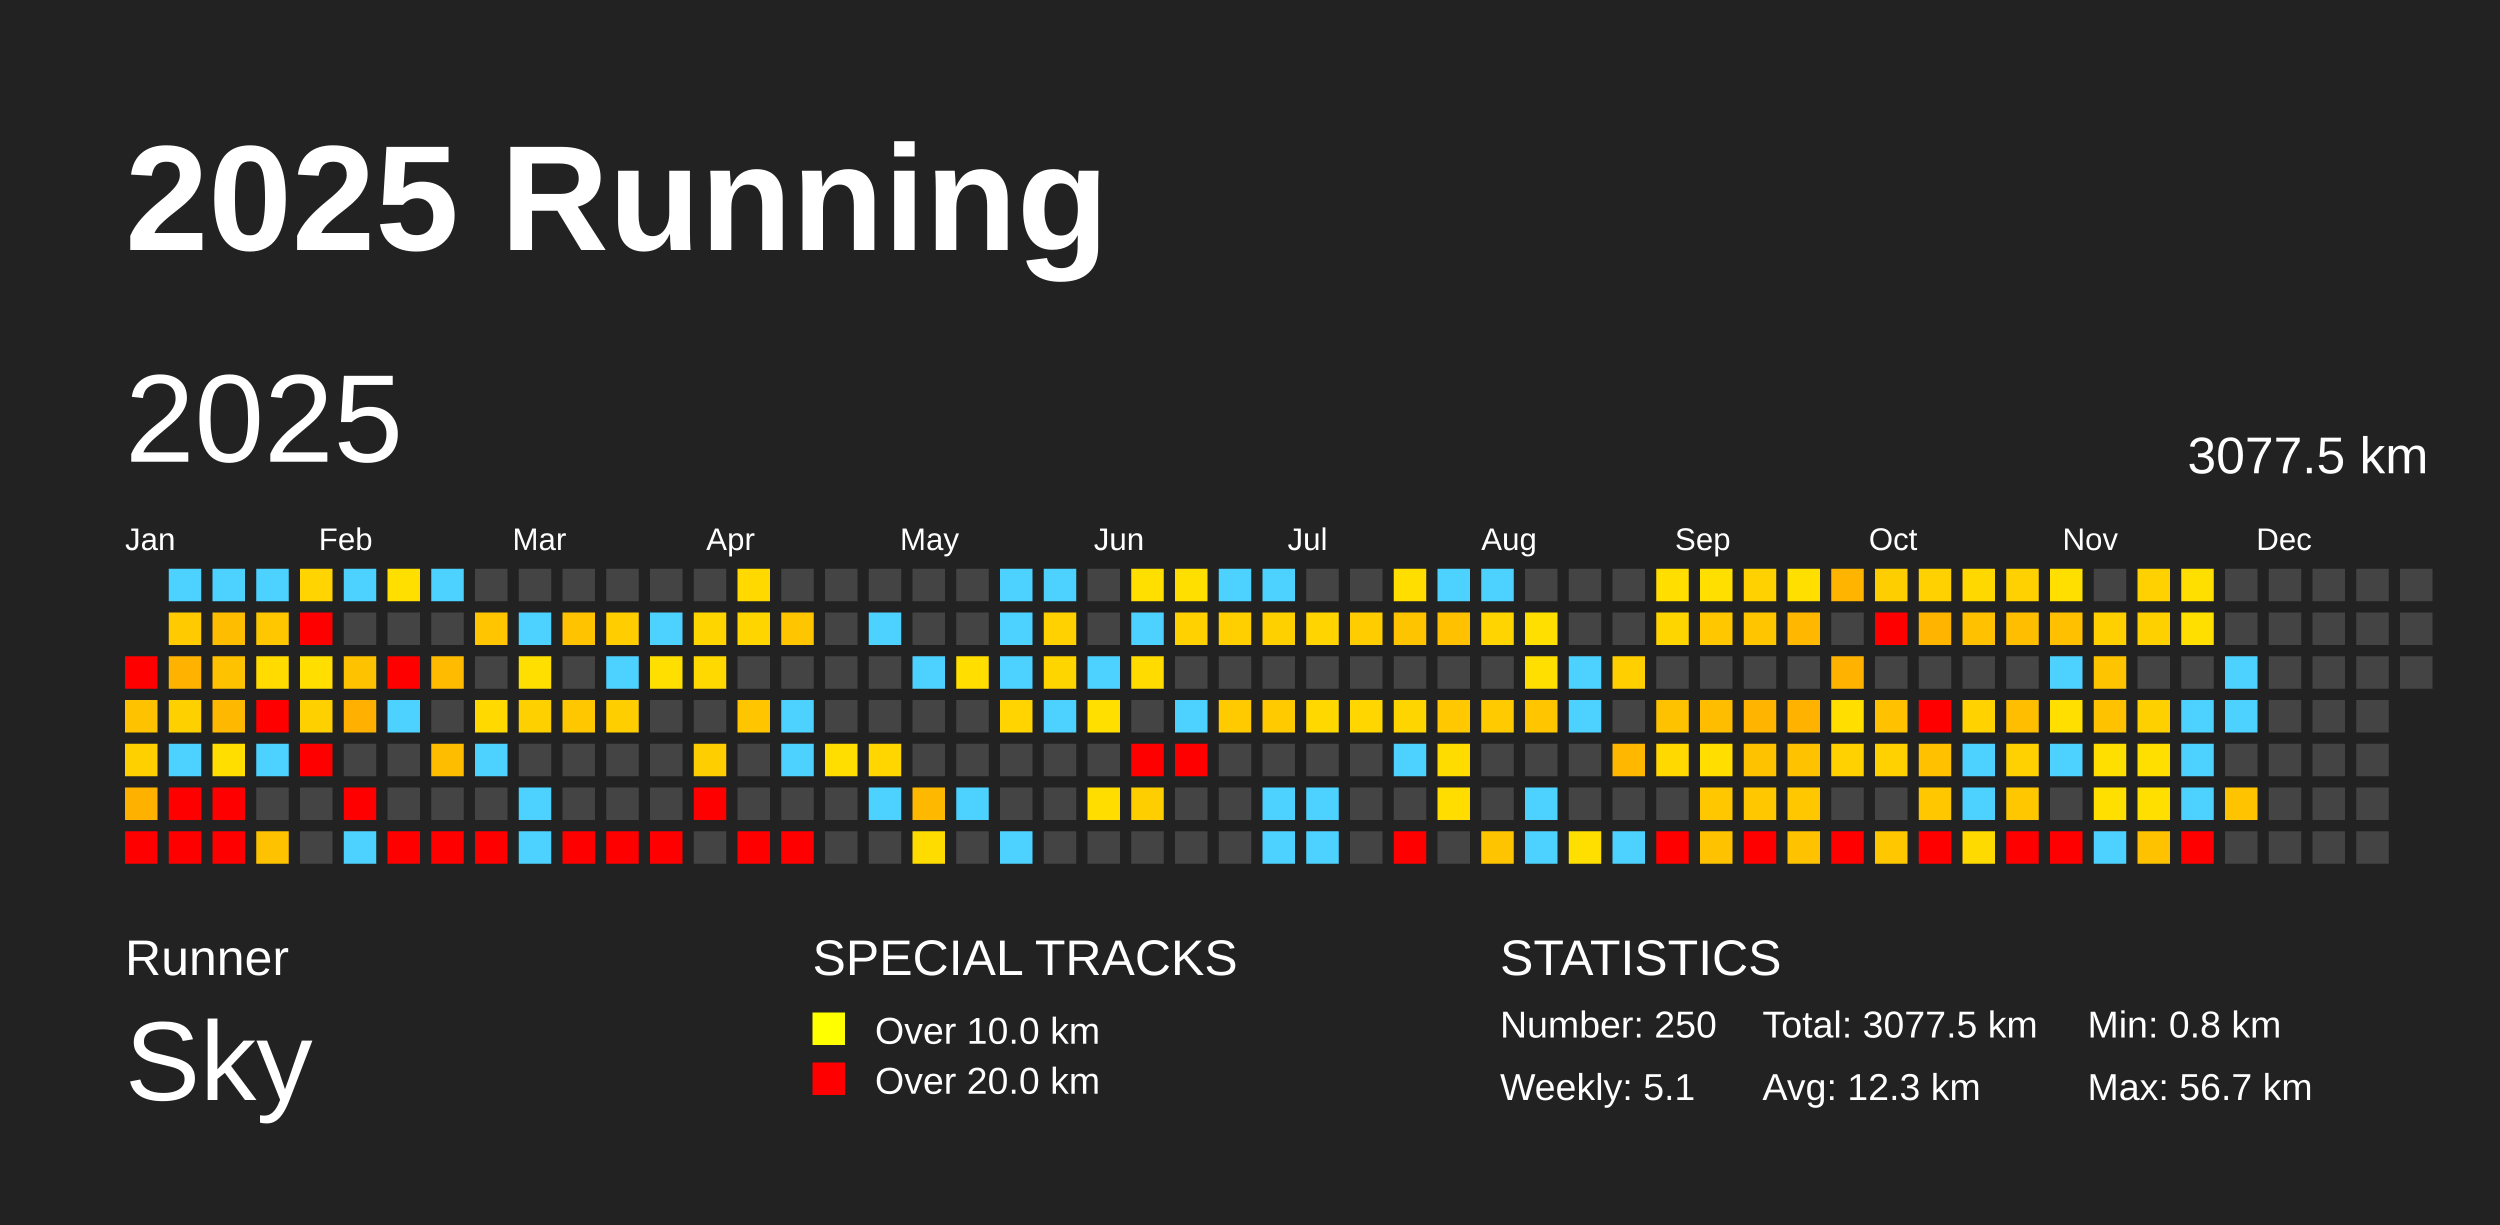
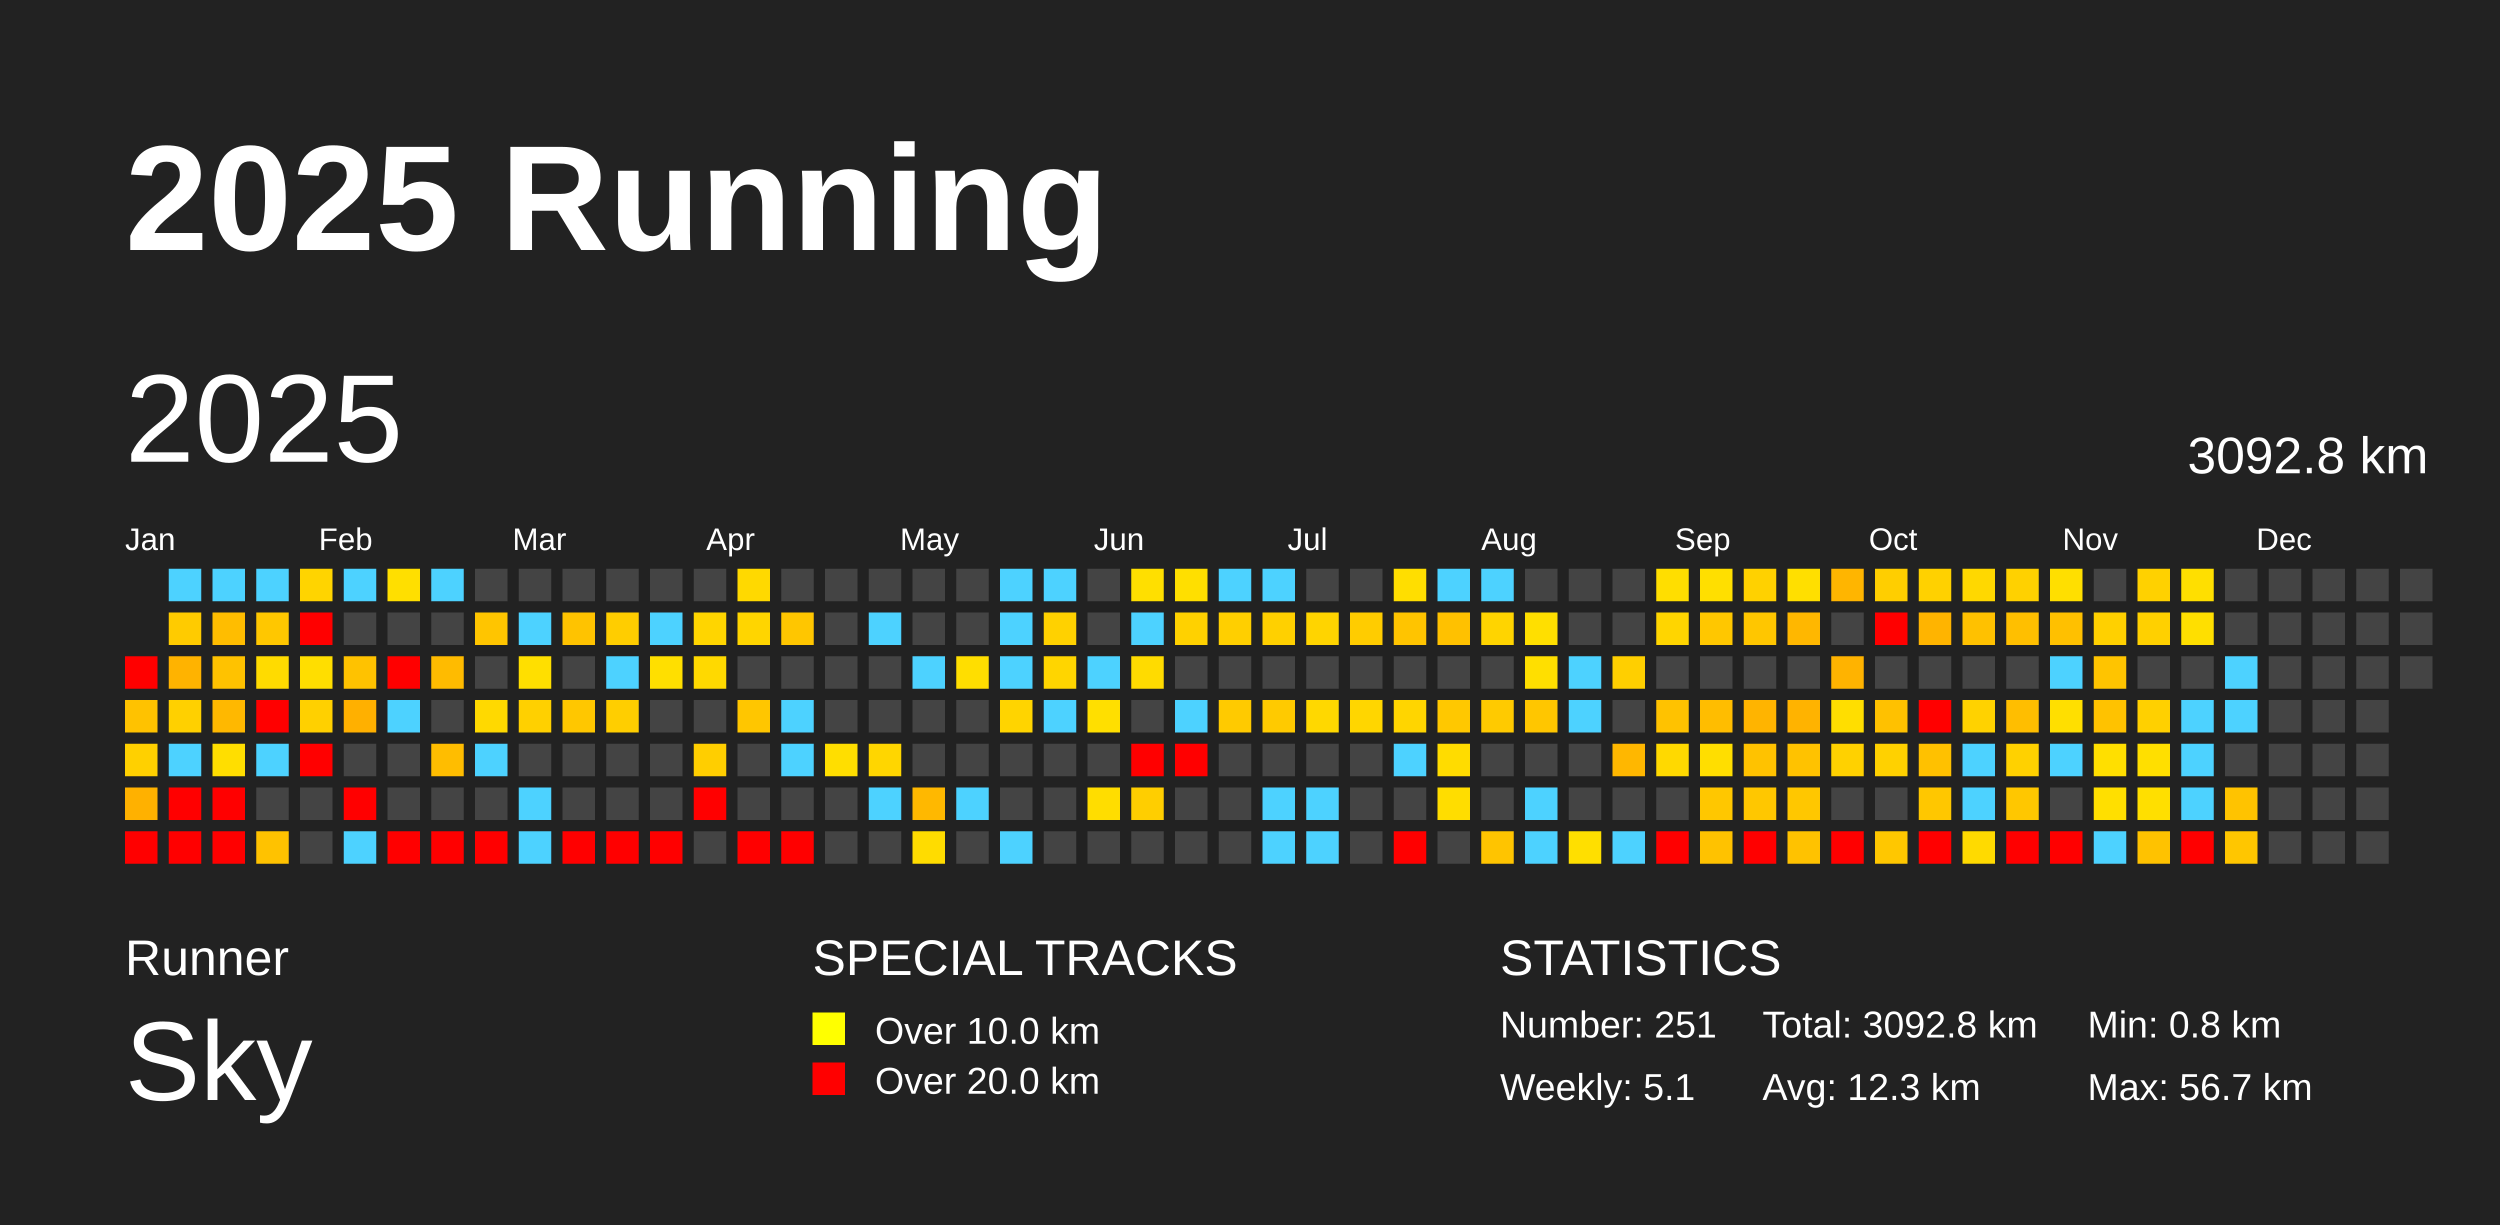
<svg xmlns="http://www.w3.org/2000/svg" baseProfile="full" height="98mm" version="1.1" viewBox="0,0,200,98" width="200mm">
  <defs />
  <rect fill="#222222" height="98" width="200" x="0" y="0" />
  <text fill="#FFFFFF" style="font-size:12px; font-family:Arial; font-weight:bold;" x="10" y="20">2025 Running</text>
  <text fill="#FFFFFF" style="font-size:4px; font-family:Arial" x="10" y="78">Runner</text>
  <text fill="#FFFFFF" style="font-size:9px; font-family:Arial" x="10" y="88">Sky</text>
  <text fill="#FFFFFF" style="font-size:4px; font-family:Arial" x="65" y="78">SPECIAL TRACKS</text>
  <rect fill="yellow" height="2.6" width="2.6" x="65" y="81" />
  <text fill="#FFFFFF" style="font-size:3px; font-family:Arial" x="70" y="83.5">Over 10.0 km</text>
  <rect fill="red" height="2.6" width="2.6" x="65" y="85" />
  <text fill="#FFFFFF" style="font-size:3px; font-family:Arial" x="70" y="87.5">Over 20.0 km</text>
  <text fill="#FFFFFF" style="font-size:4px; font-family:Arial" x="120" y="78">STATISTICS</text>
-   <text fill="#FFFFFF" style="font-size:3px; font-family:Arial" x="120" y="83">Number: 250</text>
+   <text fill="#FFFFFF" style="font-size:3px; font-family:Arial" x="120" y="83">Number: 251</text>
  <text fill="#FFFFFF" style="font-size:3px; font-family:Arial" x="120" y="88">Weekly: 5.1</text>
-   <text fill="#FFFFFF" style="font-size:3px; font-family:Arial" x="141" y="83">Total: 3077.5 km</text>
+   <text fill="#FFFFFF" style="font-size:3px; font-family:Arial" x="141" y="83">Total: 3092.8 km</text>
  <text fill="#FFFFFF" style="font-size:3px; font-family:Arial" x="141" y="88">Avg: 12.3 km</text>
  <text fill="#FFFFFF" style="font-size:3px; font-family:Arial" x="167" y="83">Min: 0.8 km</text>
  <text fill="#FFFFFF" style="font-size:3px; font-family:Arial" x="167" y="88">Max: 56.7 km</text>
  <text dominant-baseline="hanging" fill="#FFFFFF" style="font-size:10.0px; font-family:Arial;" x="10" y="30">2025</text>
-   <text dominant-baseline="hanging" fill="#FFFFFF" style="font-size:4.125px; font-family:Arial;" x="175" y="35">3077.5 km</text>
+   <text dominant-baseline="hanging" fill="#FFFFFF" style="font-size:4.125px; font-family:Arial;" x="175" y="35">3092.8 km</text>
  <text fill="#FFFFFF" style="font-size:2.5px; font-family:Arial" x="10.0" y="44">Jan</text>
  <text fill="#FFFFFF" style="font-size:2.5px; font-family:Arial" x="25.5" y="44">Feb</text>
  <text fill="#FFFFFF" style="font-size:2.5px; font-family:Arial" x="41.0" y="44">Mar</text>
  <text fill="#FFFFFF" style="font-size:2.5px; font-family:Arial" x="56.5" y="44">Apr</text>
  <text fill="#FFFFFF" style="font-size:2.5px; font-family:Arial" x="72.0" y="44">May</text>
  <text fill="#FFFFFF" style="font-size:2.5px; font-family:Arial" x="87.5" y="44">Jun</text>
  <text fill="#FFFFFF" style="font-size:2.5px; font-family:Arial" x="103.0" y="44">Jul</text>
  <text fill="#FFFFFF" style="font-size:2.5px; font-family:Arial" x="118.5" y="44">Aug</text>
  <text fill="#FFFFFF" style="font-size:2.5px; font-family:Arial" x="134.0" y="44">Sep</text>
  <text fill="#FFFFFF" style="font-size:2.5px; font-family:Arial" x="149.5" y="44">Oct</text>
  <text fill="#FFFFFF" style="font-size:2.5px; font-family:Arial" x="165.0" y="44">Nov</text>
  <text fill="#FFFFFF" style="font-size:2.5px; font-family:Arial" x="180.5" y="44">Dec</text>
  <rect fill="red" height="2.6" width="2.6" x="10.0" y="52.5" />
  <rect fill="#ffc200" height="2.6" width="2.6" x="10.0" y="56.0" />
  <rect fill="#ffd000" height="2.6" width="2.6" x="10.0" y="59.5" />
  <rect fill="#ffb100" height="2.6" width="2.6" x="10.0" y="63.0" />
  <rect fill="red" height="2.6" width="2.6" x="10.0" y="66.5" />
  <rect fill="#4dd2ff" height="2.6" width="2.6" x="13.5" y="45.5" />
  <rect fill="#ffcb00" height="2.6" width="2.6" x="13.5" y="49.0" />
  <rect fill="#ffb300" height="2.6" width="2.6" x="13.5" y="52.5" />
  <rect fill="#ffd000" height="2.6" width="2.6" x="13.5" y="56.0" />
  <rect fill="#4dd2ff" height="2.6" width="2.6" x="13.5" y="59.5" />
  <rect fill="red" height="2.6" width="2.6" x="13.5" y="63.0" />
  <rect fill="red" height="2.6" width="2.6" x="13.5" y="66.5" />
  <rect fill="#4dd2ff" height="2.6" width="2.6" x="17.0" y="45.5" />
  <rect fill="#ffbd00" height="2.6" width="2.6" x="17.0" y="49.0" />
  <rect fill="#ffc200" height="2.6" width="2.6" x="17.0" y="52.5" />
  <rect fill="#ffb800" height="2.6" width="2.6" x="17.0" y="56.0" />
  <rect fill="#ffde00" height="2.6" width="2.6" x="17.0" y="59.5" />
  <rect fill="red" height="2.6" width="2.6" x="17.0" y="63.0" />
  <rect fill="red" height="2.6" width="2.6" x="17.0" y="66.5" />
  <rect fill="#4dd2ff" height="2.6" width="2.6" x="20.5" y="45.5" />
  <rect fill="#ffc700" height="2.6" width="2.6" x="20.5" y="49.0" />
  <rect fill="#ffdb00" height="2.6" width="2.6" x="20.5" y="52.5" />
  <rect fill="red" height="2.6" width="2.6" x="20.5" y="56.0" />
  <rect fill="#4dd2ff" height="2.6" width="2.6" x="20.5" y="59.5" />
  <rect fill="#444444" height="2.6" width="2.6" x="20.5" y="63.0" />
  <rect fill="#ffc200" height="2.6" width="2.6" x="20.5" y="66.5" />
  <rect fill="#ffd400" height="2.6" width="2.6" x="24.0" y="45.5" />
  <rect fill="red" height="2.6" width="2.6" x="24.0" y="49.0" />
  <rect fill="#ffde00" height="2.6" width="2.6" x="24.0" y="52.5" />
  <rect fill="#ffd000" height="2.6" width="2.6" x="24.0" y="56.0" />
  <rect fill="red" height="2.6" width="2.6" x="24.0" y="59.5" />
  <rect fill="#444444" height="2.6" width="2.6" x="24.0" y="63.0" />
  <rect fill="#444444" height="2.6" width="2.6" x="24.0" y="66.5" />
  <rect fill="#4dd2ff" height="2.6" width="2.6" x="27.5" y="45.5" />
  <rect fill="#444444" height="2.6" width="2.6" x="27.5" y="49.0" />
  <rect fill="#ffc200" height="2.6" width="2.6" x="27.5" y="52.5" />
  <rect fill="#ffb000" height="2.6" width="2.6" x="27.5" y="56.0" />
  <rect fill="#444444" height="2.6" width="2.6" x="27.5" y="59.5" />
  <rect fill="red" height="2.6" width="2.6" x="27.5" y="63.0" />
  <rect fill="#4dd2ff" height="2.6" width="2.6" x="27.5" y="66.5" />
  <rect fill="#ffdf00" height="2.6" width="2.6" x="31.0" y="45.5" />
  <rect fill="#444444" height="2.6" width="2.6" x="31.0" y="49.0" />
  <rect fill="red" height="2.6" width="2.6" x="31.0" y="52.5" />
  <rect fill="#4dd2ff" height="2.6" width="2.6" x="31.0" y="56.0" />
  <rect fill="#444444" height="2.6" width="2.6" x="31.0" y="59.5" />
  <rect fill="#444444" height="2.6" width="2.6" x="31.0" y="63.0" />
  <rect fill="red" height="2.6" width="2.6" x="31.0" y="66.5" />
  <rect fill="#4dd2ff" height="2.6" width="2.6" x="34.5" y="45.5" />
  <rect fill="#444444" height="2.6" width="2.6" x="34.5" y="49.0" />
  <rect fill="#ffbb00" height="2.6" width="2.6" x="34.5" y="52.5" />
  <rect fill="#444444" height="2.6" width="2.6" x="34.5" y="56.0" />
  <rect fill="#ffbd00" height="2.6" width="2.6" x="34.5" y="59.5" />
  <rect fill="#444444" height="2.6" width="2.6" x="34.5" y="63.0" />
  <rect fill="red" height="2.6" width="2.6" x="34.5" y="66.5" />
  <rect fill="#444444" height="2.6" width="2.6" x="38.0" y="45.5" />
  <rect fill="#ffc500" height="2.6" width="2.6" x="38.0" y="49.0" />
  <rect fill="#444444" height="2.6" width="2.6" x="38.0" y="52.5" />
  <rect fill="#ffd900" height="2.6" width="2.6" x="38.0" y="56.0" />
  <rect fill="#4dd2ff" height="2.6" width="2.6" x="38.0" y="59.5" />
  <rect fill="#444444" height="2.6" width="2.6" x="38.0" y="63.0" />
  <rect fill="red" height="2.6" width="2.6" x="38.0" y="66.5" />
  <rect fill="#444444" height="2.6" width="2.6" x="41.5" y="45.5" />
  <rect fill="#4dd2ff" height="2.6" width="2.6" x="41.5" y="49.0" />
  <rect fill="#ffdf00" height="2.6" width="2.6" x="41.5" y="52.5" />
  <rect fill="#ffd000" height="2.6" width="2.6" x="41.5" y="56.0" />
  <rect fill="#444444" height="2.6" width="2.6" x="41.5" y="59.5" />
  <rect fill="#4dd2ff" height="2.6" width="2.6" x="41.5" y="63.0" />
  <rect fill="#4dd2ff" height="2.6" width="2.6" x="41.5" y="66.5" />
  <rect fill="#444444" height="2.6" width="2.6" x="45.0" y="45.5" />
  <rect fill="#ffc300" height="2.6" width="2.6" x="45.0" y="49.0" />
  <rect fill="#444444" height="2.6" width="2.6" x="45.0" y="52.5" />
  <rect fill="#ffc700" height="2.6" width="2.6" x="45.0" y="56.0" />
  <rect fill="#444444" height="2.6" width="2.6" x="45.0" y="59.5" />
  <rect fill="#444444" height="2.6" width="2.6" x="45.0" y="63.0" />
  <rect fill="red" height="2.6" width="2.6" x="45.0" y="66.5" />
  <rect fill="#444444" height="2.6" width="2.6" x="48.5" y="45.5" />
  <rect fill="#ffcd00" height="2.6" width="2.6" x="48.5" y="49.0" />
  <rect fill="#4dd2ff" height="2.6" width="2.6" x="48.5" y="52.5" />
  <rect fill="#ffce00" height="2.6" width="2.6" x="48.5" y="56.0" />
  <rect fill="#444444" height="2.6" width="2.6" x="48.5" y="59.5" />
  <rect fill="#444444" height="2.6" width="2.6" x="48.5" y="63.0" />
  <rect fill="red" height="2.6" width="2.6" x="48.5" y="66.5" />
  <rect fill="#444444" height="2.6" width="2.6" x="52.0" y="45.5" />
  <rect fill="#4dd2ff" height="2.6" width="2.6" x="52.0" y="49.0" />
  <rect fill="#ffdf00" height="2.6" width="2.6" x="52.0" y="52.5" />
  <rect fill="#444444" height="2.6" width="2.6" x="52.0" y="56.0" />
  <rect fill="#444444" height="2.6" width="2.6" x="52.0" y="59.5" />
  <rect fill="#444444" height="2.6" width="2.6" x="52.0" y="63.0" />
  <rect fill="red" height="2.6" width="2.6" x="52.0" y="66.5" />
  <rect fill="#444444" height="2.6" width="2.6" x="55.5" y="45.5" />
  <rect fill="#ffd500" height="2.6" width="2.6" x="55.5" y="49.0" />
  <rect fill="#ffd900" height="2.6" width="2.6" x="55.5" y="52.5" />
  <rect fill="#444444" height="2.6" width="2.6" x="55.5" y="56.0" />
  <rect fill="#ffce00" height="2.6" width="2.6" x="55.5" y="59.5" />
  <rect fill="red" height="2.6" width="2.6" x="55.5" y="63.0" />
  <rect fill="#444444" height="2.6" width="2.6" x="55.5" y="66.5" />
  <rect fill="#ffd900" height="2.6" width="2.6" x="59.0" y="45.5" />
  <rect fill="#ffd500" height="2.6" width="2.6" x="59.0" y="49.0" />
  <rect fill="#444444" height="2.6" width="2.6" x="59.0" y="52.5" />
  <rect fill="#ffc600" height="2.6" width="2.6" x="59.0" y="56.0" />
  <rect fill="#444444" height="2.6" width="2.6" x="59.0" y="59.5" />
  <rect fill="#444444" height="2.6" width="2.6" x="59.0" y="63.0" />
  <rect fill="red" height="2.6" width="2.6" x="59.0" y="66.5" />
  <rect fill="#444444" height="2.6" width="2.6" x="62.5" y="45.5" />
  <rect fill="#ffc600" height="2.6" width="2.6" x="62.5" y="49.0" />
  <rect fill="#444444" height="2.6" width="2.6" x="62.5" y="52.5" />
  <rect fill="#4dd2ff" height="2.6" width="2.6" x="62.5" y="56.0" />
  <rect fill="#4dd2ff" height="2.6" width="2.6" x="62.5" y="59.5" />
  <rect fill="#444444" height="2.6" width="2.6" x="62.5" y="63.0" />
  <rect fill="red" height="2.6" width="2.6" x="62.5" y="66.5" />
  <rect fill="#444444" height="2.6" width="2.6" x="66.0" y="45.5" />
  <rect fill="#444444" height="2.6" width="2.6" x="66.0" y="49.0" />
  <rect fill="#444444" height="2.6" width="2.6" x="66.0" y="52.5" />
  <rect fill="#444444" height="2.6" width="2.6" x="66.0" y="56.0" />
  <rect fill="#ffde00" height="2.6" width="2.6" x="66.0" y="59.5" />
  <rect fill="#444444" height="2.6" width="2.6" x="66.0" y="63.0" />
  <rect fill="#444444" height="2.6" width="2.6" x="66.0" y="66.5" />
  <rect fill="#444444" height="2.6" width="2.6" x="69.5" y="45.5" />
  <rect fill="#4dd2ff" height="2.6" width="2.6" x="69.5" y="49.0" />
  <rect fill="#444444" height="2.6" width="2.6" x="69.5" y="52.5" />
  <rect fill="#444444" height="2.6" width="2.6" x="69.5" y="56.0" />
  <rect fill="#ffd600" height="2.6" width="2.6" x="69.5" y="59.5" />
  <rect fill="#4dd2ff" height="2.6" width="2.6" x="69.5" y="63.0" />
  <rect fill="#444444" height="2.6" width="2.6" x="69.5" y="66.5" />
  <rect fill="#444444" height="2.6" width="2.6" x="73.0" y="45.5" />
  <rect fill="#444444" height="2.6" width="2.6" x="73.0" y="49.0" />
  <rect fill="#4dd2ff" height="2.6" width="2.6" x="73.0" y="52.5" />
  <rect fill="#444444" height="2.6" width="2.6" x="73.0" y="56.0" />
  <rect fill="#444444" height="2.6" width="2.6" x="73.0" y="59.5" />
  <rect fill="#ffb800" height="2.6" width="2.6" x="73.0" y="63.0" />
  <rect fill="#ffdc00" height="2.6" width="2.6" x="73.0" y="66.5" />
  <rect fill="#444444" height="2.6" width="2.6" x="76.5" y="45.5" />
  <rect fill="#444444" height="2.6" width="2.6" x="76.5" y="49.0" />
  <rect fill="#ffde00" height="2.6" width="2.6" x="76.5" y="52.5" />
  <rect fill="#444444" height="2.6" width="2.6" x="76.5" y="56.0" />
  <rect fill="#444444" height="2.6" width="2.6" x="76.5" y="59.5" />
  <rect fill="#4dd2ff" height="2.6" width="2.6" x="76.5" y="63.0" />
  <rect fill="#444444" height="2.6" width="2.6" x="76.5" y="66.5" />
  <rect fill="#4dd2ff" height="2.6" width="2.6" x="80.0" y="45.5" />
  <rect fill="#4dd2ff" height="2.6" width="2.6" x="80.0" y="49.0" />
  <rect fill="#4dd2ff" height="2.6" width="2.6" x="80.0" y="52.5" />
  <rect fill="#ffd400" height="2.6" width="2.6" x="80.0" y="56.0" />
  <rect fill="#444444" height="2.6" width="2.6" x="80.0" y="59.5" />
  <rect fill="#444444" height="2.6" width="2.6" x="80.0" y="63.0" />
  <rect fill="#4dd2ff" height="2.6" width="2.6" x="80.0" y="66.5" />
  <rect fill="#4dd2ff" height="2.6" width="2.6" x="83.5" y="45.5" />
  <rect fill="#ffd100" height="2.6" width="2.6" x="83.5" y="49.0" />
  <rect fill="#ffd500" height="2.6" width="2.6" x="83.5" y="52.5" />
  <rect fill="#4dd2ff" height="2.6" width="2.6" x="83.5" y="56.0" />
  <rect fill="#444444" height="2.6" width="2.6" x="83.5" y="59.5" />
  <rect fill="#444444" height="2.6" width="2.6" x="83.5" y="63.0" />
  <rect fill="#444444" height="2.6" width="2.6" x="83.5" y="66.5" />
  <rect fill="#444444" height="2.6" width="2.6" x="87.0" y="45.5" />
  <rect fill="#444444" height="2.6" width="2.6" x="87.0" y="49.0" />
  <rect fill="#4dd2ff" height="2.6" width="2.6" x="87.0" y="52.5" />
  <rect fill="#ffdf00" height="2.6" width="2.6" x="87.0" y="56.0" />
  <rect fill="#444444" height="2.6" width="2.6" x="87.0" y="59.5" />
  <rect fill="#ffdd00" height="2.6" width="2.6" x="87.0" y="63.0" />
  <rect fill="#444444" height="2.6" width="2.6" x="87.0" y="66.5" />
  <rect fill="#ffdf00" height="2.6" width="2.6" x="90.5" y="45.5" />
  <rect fill="#4dd2ff" height="2.6" width="2.6" x="90.5" y="49.0" />
  <rect fill="#ffdb00" height="2.6" width="2.6" x="90.5" y="52.5" />
  <rect fill="#444444" height="2.6" width="2.6" x="90.5" y="56.0" />
  <rect fill="red" height="2.6" width="2.6" x="90.5" y="59.5" />
  <rect fill="#ffce00" height="2.6" width="2.6" x="90.5" y="63.0" />
  <rect fill="#444444" height="2.6" width="2.6" x="90.5" y="66.5" />
  <rect fill="#ffdf00" height="2.6" width="2.6" x="94.0" y="45.5" />
  <rect fill="#ffd100" height="2.6" width="2.6" x="94.0" y="49.0" />
  <rect fill="#444444" height="2.6" width="2.6" x="94.0" y="52.5" />
  <rect fill="#4dd2ff" height="2.6" width="2.6" x="94.0" y="56.0" />
  <rect fill="red" height="2.6" width="2.6" x="94.0" y="59.5" />
  <rect fill="#444444" height="2.6" width="2.6" x="94.0" y="63.0" />
  <rect fill="#444444" height="2.6" width="2.6" x="94.0" y="66.5" />
  <rect fill="#4dd2ff" height="2.6" width="2.6" x="97.5" y="45.5" />
  <rect fill="#ffcf00" height="2.6" width="2.6" x="97.5" y="49.0" />
  <rect fill="#444444" height="2.6" width="2.6" x="97.5" y="52.5" />
  <rect fill="#ffca00" height="2.6" width="2.6" x="97.5" y="56.0" />
  <rect fill="#444444" height="2.6" width="2.6" x="97.5" y="59.5" />
  <rect fill="#444444" height="2.6" width="2.6" x="97.5" y="63.0" />
  <rect fill="#444444" height="2.6" width="2.6" x="97.5" y="66.5" />
  <rect fill="#4dd2ff" height="2.6" width="2.6" x="101.0" y="45.5" />
  <rect fill="#ffd000" height="2.6" width="2.6" x="101.0" y="49.0" />
  <rect fill="#444444" height="2.6" width="2.6" x="101.0" y="52.5" />
  <rect fill="#ffca00" height="2.6" width="2.6" x="101.0" y="56.0" />
  <rect fill="#444444" height="2.6" width="2.6" x="101.0" y="59.5" />
  <rect fill="#4dd2ff" height="2.6" width="2.6" x="101.0" y="63.0" />
  <rect fill="#4dd2ff" height="2.6" width="2.6" x="101.0" y="66.5" />
  <rect fill="#444444" height="2.6" width="2.6" x="104.5" y="45.5" />
  <rect fill="#ffd400" height="2.6" width="2.6" x="104.5" y="49.0" />
  <rect fill="#444444" height="2.6" width="2.6" x="104.5" y="52.5" />
  <rect fill="#ffd800" height="2.6" width="2.6" x="104.5" y="56.0" />
  <rect fill="#444444" height="2.6" width="2.6" x="104.5" y="59.5" />
  <rect fill="#4dd2ff" height="2.6" width="2.6" x="104.5" y="63.0" />
  <rect fill="#4dd2ff" height="2.6" width="2.6" x="104.5" y="66.5" />
  <rect fill="#444444" height="2.6" width="2.6" x="108.0" y="45.5" />
  <rect fill="#ffcc00" height="2.6" width="2.6" x="108.0" y="49.0" />
  <rect fill="#444444" height="2.6" width="2.6" x="108.0" y="52.5" />
  <rect fill="#ffd600" height="2.6" width="2.6" x="108.0" y="56.0" />
  <rect fill="#444444" height="2.6" width="2.6" x="108.0" y="59.5" />
  <rect fill="#444444" height="2.6" width="2.6" x="108.0" y="63.0" />
  <rect fill="#444444" height="2.6" width="2.6" x="108.0" y="66.5" />
  <rect fill="#ffde00" height="2.6" width="2.6" x="111.5" y="45.5" />
  <rect fill="#ffc400" height="2.6" width="2.6" x="111.5" y="49.0" />
  <rect fill="#444444" height="2.6" width="2.6" x="111.5" y="52.5" />
  <rect fill="#ffd500" height="2.6" width="2.6" x="111.5" y="56.0" />
  <rect fill="#4dd2ff" height="2.6" width="2.6" x="111.5" y="59.5" />
  <rect fill="#444444" height="2.6" width="2.6" x="111.5" y="63.0" />
  <rect fill="red" height="2.6" width="2.6" x="111.5" y="66.5" />
  <rect fill="#4dd2ff" height="2.6" width="2.6" x="115.0" y="45.5" />
  <rect fill="#ffc100" height="2.6" width="2.6" x="115.0" y="49.0" />
  <rect fill="#444444" height="2.6" width="2.6" x="115.0" y="52.5" />
  <rect fill="#ffc800" height="2.6" width="2.6" x="115.0" y="56.0" />
  <rect fill="#ffdc00" height="2.6" width="2.6" x="115.0" y="59.5" />
  <rect fill="#ffdd00" height="2.6" width="2.6" x="115.0" y="63.0" />
  <rect fill="#444444" height="2.6" width="2.6" x="115.0" y="66.5" />
  <rect fill="#4dd2ff" height="2.6" width="2.6" x="118.5" y="45.5" />
  <rect fill="#ffd400" height="2.6" width="2.6" x="118.5" y="49.0" />
  <rect fill="#444444" height="2.6" width="2.6" x="118.5" y="52.5" />
  <rect fill="#ffca00" height="2.6" width="2.6" x="118.5" y="56.0" />
  <rect fill="#444444" height="2.6" width="2.6" x="118.5" y="59.5" />
  <rect fill="#444444" height="2.6" width="2.6" x="118.5" y="63.0" />
  <rect fill="#ffc400" height="2.6" width="2.6" x="118.5" y="66.5" />
  <rect fill="#444444" height="2.6" width="2.6" x="122.0" y="45.5" />
  <rect fill="#ffdf00" height="2.6" width="2.6" x="122.0" y="49.0" />
  <rect fill="#ffdf00" height="2.6" width="2.6" x="122.0" y="52.5" />
  <rect fill="#ffc600" height="2.6" width="2.6" x="122.0" y="56.0" />
  <rect fill="#444444" height="2.6" width="2.6" x="122.0" y="59.5" />
  <rect fill="#4dd2ff" height="2.6" width="2.6" x="122.0" y="63.0" />
  <rect fill="#4dd2ff" height="2.6" width="2.6" x="122.0" y="66.5" />
  <rect fill="#444444" height="2.6" width="2.6" x="125.5" y="45.5" />
  <rect fill="#444444" height="2.6" width="2.6" x="125.5" y="49.0" />
  <rect fill="#4dd2ff" height="2.6" width="2.6" x="125.5" y="52.5" />
  <rect fill="#4dd2ff" height="2.6" width="2.6" x="125.5" y="56.0" />
  <rect fill="#444444" height="2.6" width="2.6" x="125.5" y="59.5" />
  <rect fill="#444444" height="2.6" width="2.6" x="125.5" y="63.0" />
  <rect fill="#ffdf00" height="2.6" width="2.6" x="125.5" y="66.5" />
  <rect fill="#444444" height="2.6" width="2.6" x="129.0" y="45.5" />
  <rect fill="#444444" height="2.6" width="2.6" x="129.0" y="49.0" />
  <rect fill="#ffcf00" height="2.6" width="2.6" x="129.0" y="52.5" />
  <rect fill="#444444" height="2.6" width="2.6" x="129.0" y="56.0" />
  <rect fill="#ffb700" height="2.6" width="2.6" x="129.0" y="59.5" />
  <rect fill="#444444" height="2.6" width="2.6" x="129.0" y="63.0" />
  <rect fill="#4dd2ff" height="2.6" width="2.6" x="129.0" y="66.5" />
  <rect fill="#ffde00" height="2.6" width="2.6" x="132.5" y="45.5" />
  <rect fill="#ffd500" height="2.6" width="2.6" x="132.5" y="49.0" />
  <rect fill="#444444" height="2.6" width="2.6" x="132.5" y="52.5" />
  <rect fill="#ffc200" height="2.6" width="2.6" x="132.5" y="56.0" />
  <rect fill="#ffd900" height="2.6" width="2.6" x="132.5" y="59.5" />
  <rect fill="#444444" height="2.6" width="2.6" x="132.5" y="63.0" />
  <rect fill="red" height="2.6" width="2.6" x="132.5" y="66.5" />
  <rect fill="#ffdf00" height="2.6" width="2.6" x="136.0" y="45.5" />
  <rect fill="#ffc700" height="2.6" width="2.6" x="136.0" y="49.0" />
  <rect fill="#444444" height="2.6" width="2.6" x="136.0" y="52.5" />
  <rect fill="#ffbd00" height="2.6" width="2.6" x="136.0" y="56.0" />
  <rect fill="#ffde00" height="2.6" width="2.6" x="136.0" y="59.5" />
  <rect fill="#ffc700" height="2.6" width="2.6" x="136.0" y="63.0" />
  <rect fill="#ffc200" height="2.6" width="2.6" x="136.0" y="66.5" />
  <rect fill="#ffd100" height="2.6" width="2.6" x="139.5" y="45.5" />
  <rect fill="#ffc600" height="2.6" width="2.6" x="139.5" y="49.0" />
  <rect fill="#444444" height="2.6" width="2.6" x="139.5" y="52.5" />
  <rect fill="#ffb400" height="2.6" width="2.6" x="139.5" y="56.0" />
  <rect fill="#ffc200" height="2.6" width="2.6" x="139.5" y="59.5" />
  <rect fill="#ffc700" height="2.6" width="2.6" x="139.5" y="63.0" />
  <rect fill="red" height="2.6" width="2.6" x="139.5" y="66.5" />
  <rect fill="#ffdf00" height="2.6" width="2.6" x="143.0" y="45.5" />
  <rect fill="#ffb700" height="2.6" width="2.6" x="143.0" y="49.0" />
  <rect fill="#444444" height="2.6" width="2.6" x="143.0" y="52.5" />
  <rect fill="#ffb300" height="2.6" width="2.6" x="143.0" y="56.0" />
  <rect fill="#ffc200" height="2.6" width="2.6" x="143.0" y="59.5" />
  <rect fill="#ffc700" height="2.6" width="2.6" x="143.0" y="63.0" />
  <rect fill="#ffc200" height="2.6" width="2.6" x="143.0" y="66.5" />
  <rect fill="#ffb500" height="2.6" width="2.6" x="146.5" y="45.5" />
  <rect fill="#444444" height="2.6" width="2.6" x="146.5" y="49.0" />
  <rect fill="#ffb300" height="2.6" width="2.6" x="146.5" y="52.5" />
  <rect fill="#ffde00" height="2.6" width="2.6" x="146.5" y="56.0" />
  <rect fill="#ffd100" height="2.6" width="2.6" x="146.5" y="59.5" />
  <rect fill="#444444" height="2.6" width="2.6" x="146.5" y="63.0" />
  <rect fill="red" height="2.6" width="2.6" x="146.5" y="66.5" />
  <rect fill="#ffce00" height="2.6" width="2.6" x="150.0" y="45.5" />
  <rect fill="red" height="2.6" width="2.6" x="150.0" y="49.0" />
  <rect fill="#444444" height="2.6" width="2.6" x="150.0" y="52.5" />
  <rect fill="#ffc100" height="2.6" width="2.6" x="150.0" y="56.0" />
  <rect fill="#ffd100" height="2.6" width="2.6" x="150.0" y="59.5" />
  <rect fill="#444444" height="2.6" width="2.6" x="150.0" y="63.0" />
  <rect fill="#ffc700" height="2.6" width="2.6" x="150.0" y="66.5" />
  <rect fill="#ffd100" height="2.6" width="2.6" x="153.5" y="45.5" />
  <rect fill="#ffb400" height="2.6" width="2.6" x="153.5" y="49.0" />
  <rect fill="#444444" height="2.6" width="2.6" x="153.5" y="52.5" />
  <rect fill="red" height="2.6" width="2.6" x="153.5" y="56.0" />
  <rect fill="#ffc100" height="2.6" width="2.6" x="153.5" y="59.5" />
  <rect fill="#ffc700" height="2.6" width="2.6" x="153.5" y="63.0" />
  <rect fill="red" height="2.6" width="2.6" x="153.5" y="66.5" />
  <rect fill="#ffd800" height="2.6" width="2.6" x="157.0" y="45.5" />
  <rect fill="#ffc100" height="2.6" width="2.6" x="157.0" y="49.0" />
  <rect fill="#444444" height="2.6" width="2.6" x="157.0" y="52.5" />
  <rect fill="#ffd200" height="2.6" width="2.6" x="157.0" y="56.0" />
  <rect fill="#4dd2ff" height="2.6" width="2.6" x="157.0" y="59.5" />
  <rect fill="#4dd2ff" height="2.6" width="2.6" x="157.0" y="63.0" />
  <rect fill="#ffda00" height="2.6" width="2.6" x="157.0" y="66.5" />
  <rect fill="#ffd100" height="2.6" width="2.6" x="160.5" y="45.5" />
  <rect fill="#ffbf00" height="2.6" width="2.6" x="160.5" y="49.0" />
  <rect fill="#444444" height="2.6" width="2.6" x="160.5" y="52.5" />
  <rect fill="#ffbe00" height="2.6" width="2.6" x="160.5" y="56.0" />
  <rect fill="#ffd100" height="2.6" width="2.6" x="160.5" y="59.5" />
  <rect fill="#ffc700" height="2.6" width="2.6" x="160.5" y="63.0" />
  <rect fill="red" height="2.6" width="2.6" x="160.5" y="66.5" />
  <rect fill="#ffdf00" height="2.6" width="2.6" x="164.0" y="45.5" />
  <rect fill="#ffc000" height="2.6" width="2.6" x="164.0" y="49.0" />
  <rect fill="#4dd2ff" height="2.6" width="2.6" x="164.0" y="52.5" />
  <rect fill="#ffdf00" height="2.6" width="2.6" x="164.0" y="56.0" />
  <rect fill="#4dd2ff" height="2.6" width="2.6" x="164.0" y="59.5" />
  <rect fill="#444444" height="2.6" width="2.6" x="164.0" y="63.0" />
  <rect fill="red" height="2.6" width="2.6" x="164.0" y="66.5" />
  <rect fill="#444444" height="2.6" width="2.6" x="167.5" y="45.5" />
  <rect fill="#ffd000" height="2.6" width="2.6" x="167.5" y="49.0" />
  <rect fill="#ffc400" height="2.6" width="2.6" x="167.5" y="52.5" />
  <rect fill="#ffc200" height="2.6" width="2.6" x="167.5" y="56.0" />
  <rect fill="#ffdf00" height="2.6" width="2.6" x="167.5" y="59.5" />
  <rect fill="#ffdf00" height="2.6" width="2.6" x="167.5" y="63.0" />
  <rect fill="#4dd2ff" height="2.6" width="2.6" x="167.5" y="66.5" />
  <rect fill="#ffd100" height="2.6" width="2.6" x="171.0" y="45.5" />
  <rect fill="#ffd000" height="2.6" width="2.6" x="171.0" y="49.0" />
  <rect fill="#444444" height="2.6" width="2.6" x="171.0" y="52.5" />
  <rect fill="#ffd000" height="2.6" width="2.6" x="171.0" y="56.0" />
  <rect fill="#ffdf00" height="2.6" width="2.6" x="171.0" y="59.5" />
  <rect fill="#ffdf00" height="2.6" width="2.6" x="171.0" y="63.0" />
  <rect fill="#ffc200" height="2.6" width="2.6" x="171.0" y="66.5" />
  <rect fill="#ffdf00" height="2.6" width="2.6" x="174.5" y="45.5" />
  <rect fill="#ffdf00" height="2.6" width="2.6" x="174.5" y="49.0" />
  <rect fill="#444444" height="2.6" width="2.6" x="174.5" y="52.5" />
  <rect fill="#4dd2ff" height="2.6" width="2.6" x="174.5" y="56.0" />
  <rect fill="#4dd2ff" height="2.6" width="2.6" x="174.5" y="59.5" />
  <rect fill="#4dd2ff" height="2.6" width="2.6" x="174.5" y="63.0" />
  <rect fill="red" height="2.6" width="2.6" x="174.5" y="66.5" />
  <rect fill="#444444" height="2.6" width="2.6" x="178.0" y="45.5" />
  <rect fill="#444444" height="2.6" width="2.6" x="178.0" y="49.0" />
  <rect fill="#4dd2ff" height="2.6" width="2.6" x="178.0" y="52.5" />
  <rect fill="#4dd2ff" height="2.6" width="2.6" x="178.0" y="56.0" />
  <rect fill="#444444" height="2.6" width="2.6" x="178.0" y="59.5" />
  <rect fill="#ffc300" height="2.6" width="2.6" x="178.0" y="63.0" />
-   <rect fill="#444444" height="2.6" width="2.6" x="178.0" y="66.5" />
+   <rect fill="#ffc600" height="2.6" width="2.6" x="178.0" y="66.5" />
  <rect fill="#444444" height="2.6" width="2.6" x="181.5" y="45.5" />
  <rect fill="#444444" height="2.6" width="2.6" x="181.5" y="49.0" />
  <rect fill="#444444" height="2.6" width="2.6" x="181.5" y="52.5" />
  <rect fill="#444444" height="2.6" width="2.6" x="181.5" y="56.0" />
  <rect fill="#444444" height="2.6" width="2.6" x="181.5" y="59.5" />
  <rect fill="#444444" height="2.6" width="2.6" x="181.5" y="63.0" />
  <rect fill="#444444" height="2.6" width="2.6" x="181.5" y="66.5" />
  <rect fill="#444444" height="2.6" width="2.6" x="185.0" y="45.5" />
  <rect fill="#444444" height="2.6" width="2.6" x="185.0" y="49.0" />
  <rect fill="#444444" height="2.6" width="2.6" x="185.0" y="52.5" />
  <rect fill="#444444" height="2.6" width="2.6" x="185.0" y="56.0" />
  <rect fill="#444444" height="2.6" width="2.6" x="185.0" y="59.5" />
  <rect fill="#444444" height="2.6" width="2.6" x="185.0" y="63.0" />
  <rect fill="#444444" height="2.6" width="2.6" x="185.0" y="66.5" />
  <rect fill="#444444" height="2.6" width="2.6" x="188.5" y="45.5" />
  <rect fill="#444444" height="2.6" width="2.6" x="188.5" y="49.0" />
  <rect fill="#444444" height="2.6" width="2.6" x="188.5" y="52.5" />
  <rect fill="#444444" height="2.6" width="2.6" x="188.5" y="56.0" />
  <rect fill="#444444" height="2.6" width="2.6" x="188.5" y="59.5" />
  <rect fill="#444444" height="2.6" width="2.6" x="188.5" y="63.0" />
  <rect fill="#444444" height="2.6" width="2.6" x="188.5" y="66.5" />
  <rect fill="#444444" height="2.6" width="2.6" x="192.0" y="45.5" />
  <rect fill="#444444" height="2.6" width="2.6" x="192.0" y="49.0" />
  <rect fill="#444444" height="2.6" width="2.6" x="192.0" y="52.5" />
</svg>
